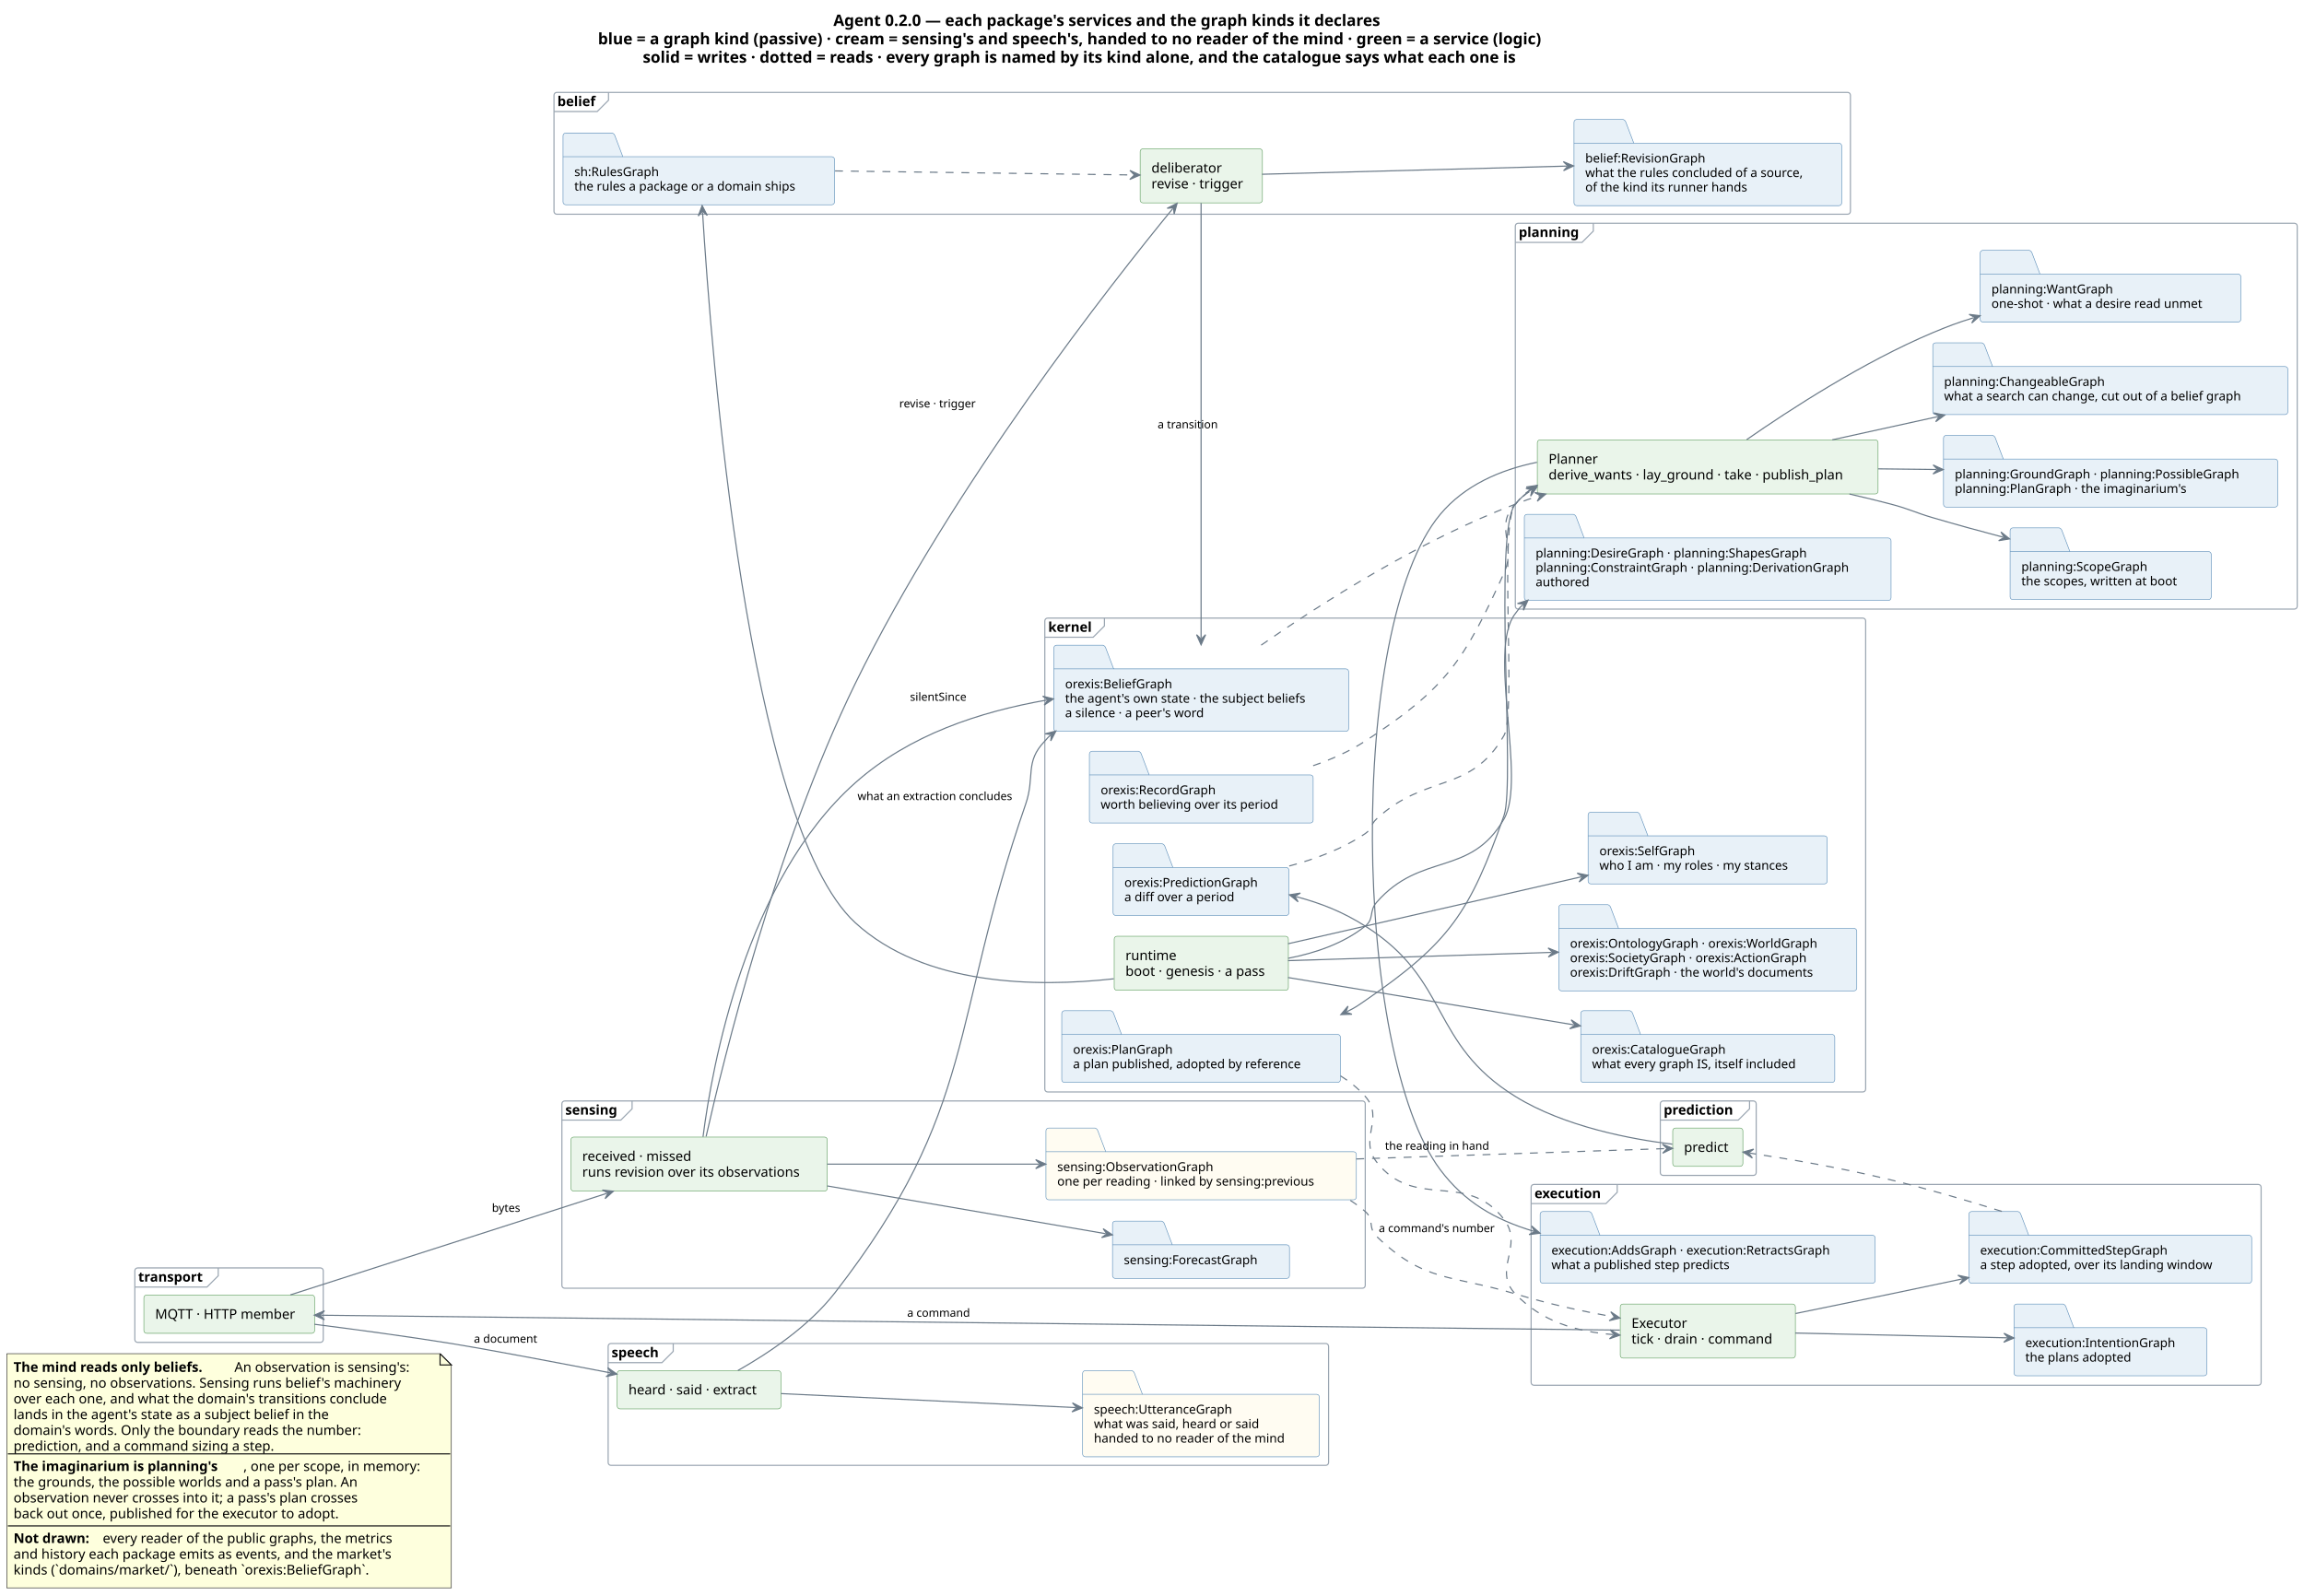
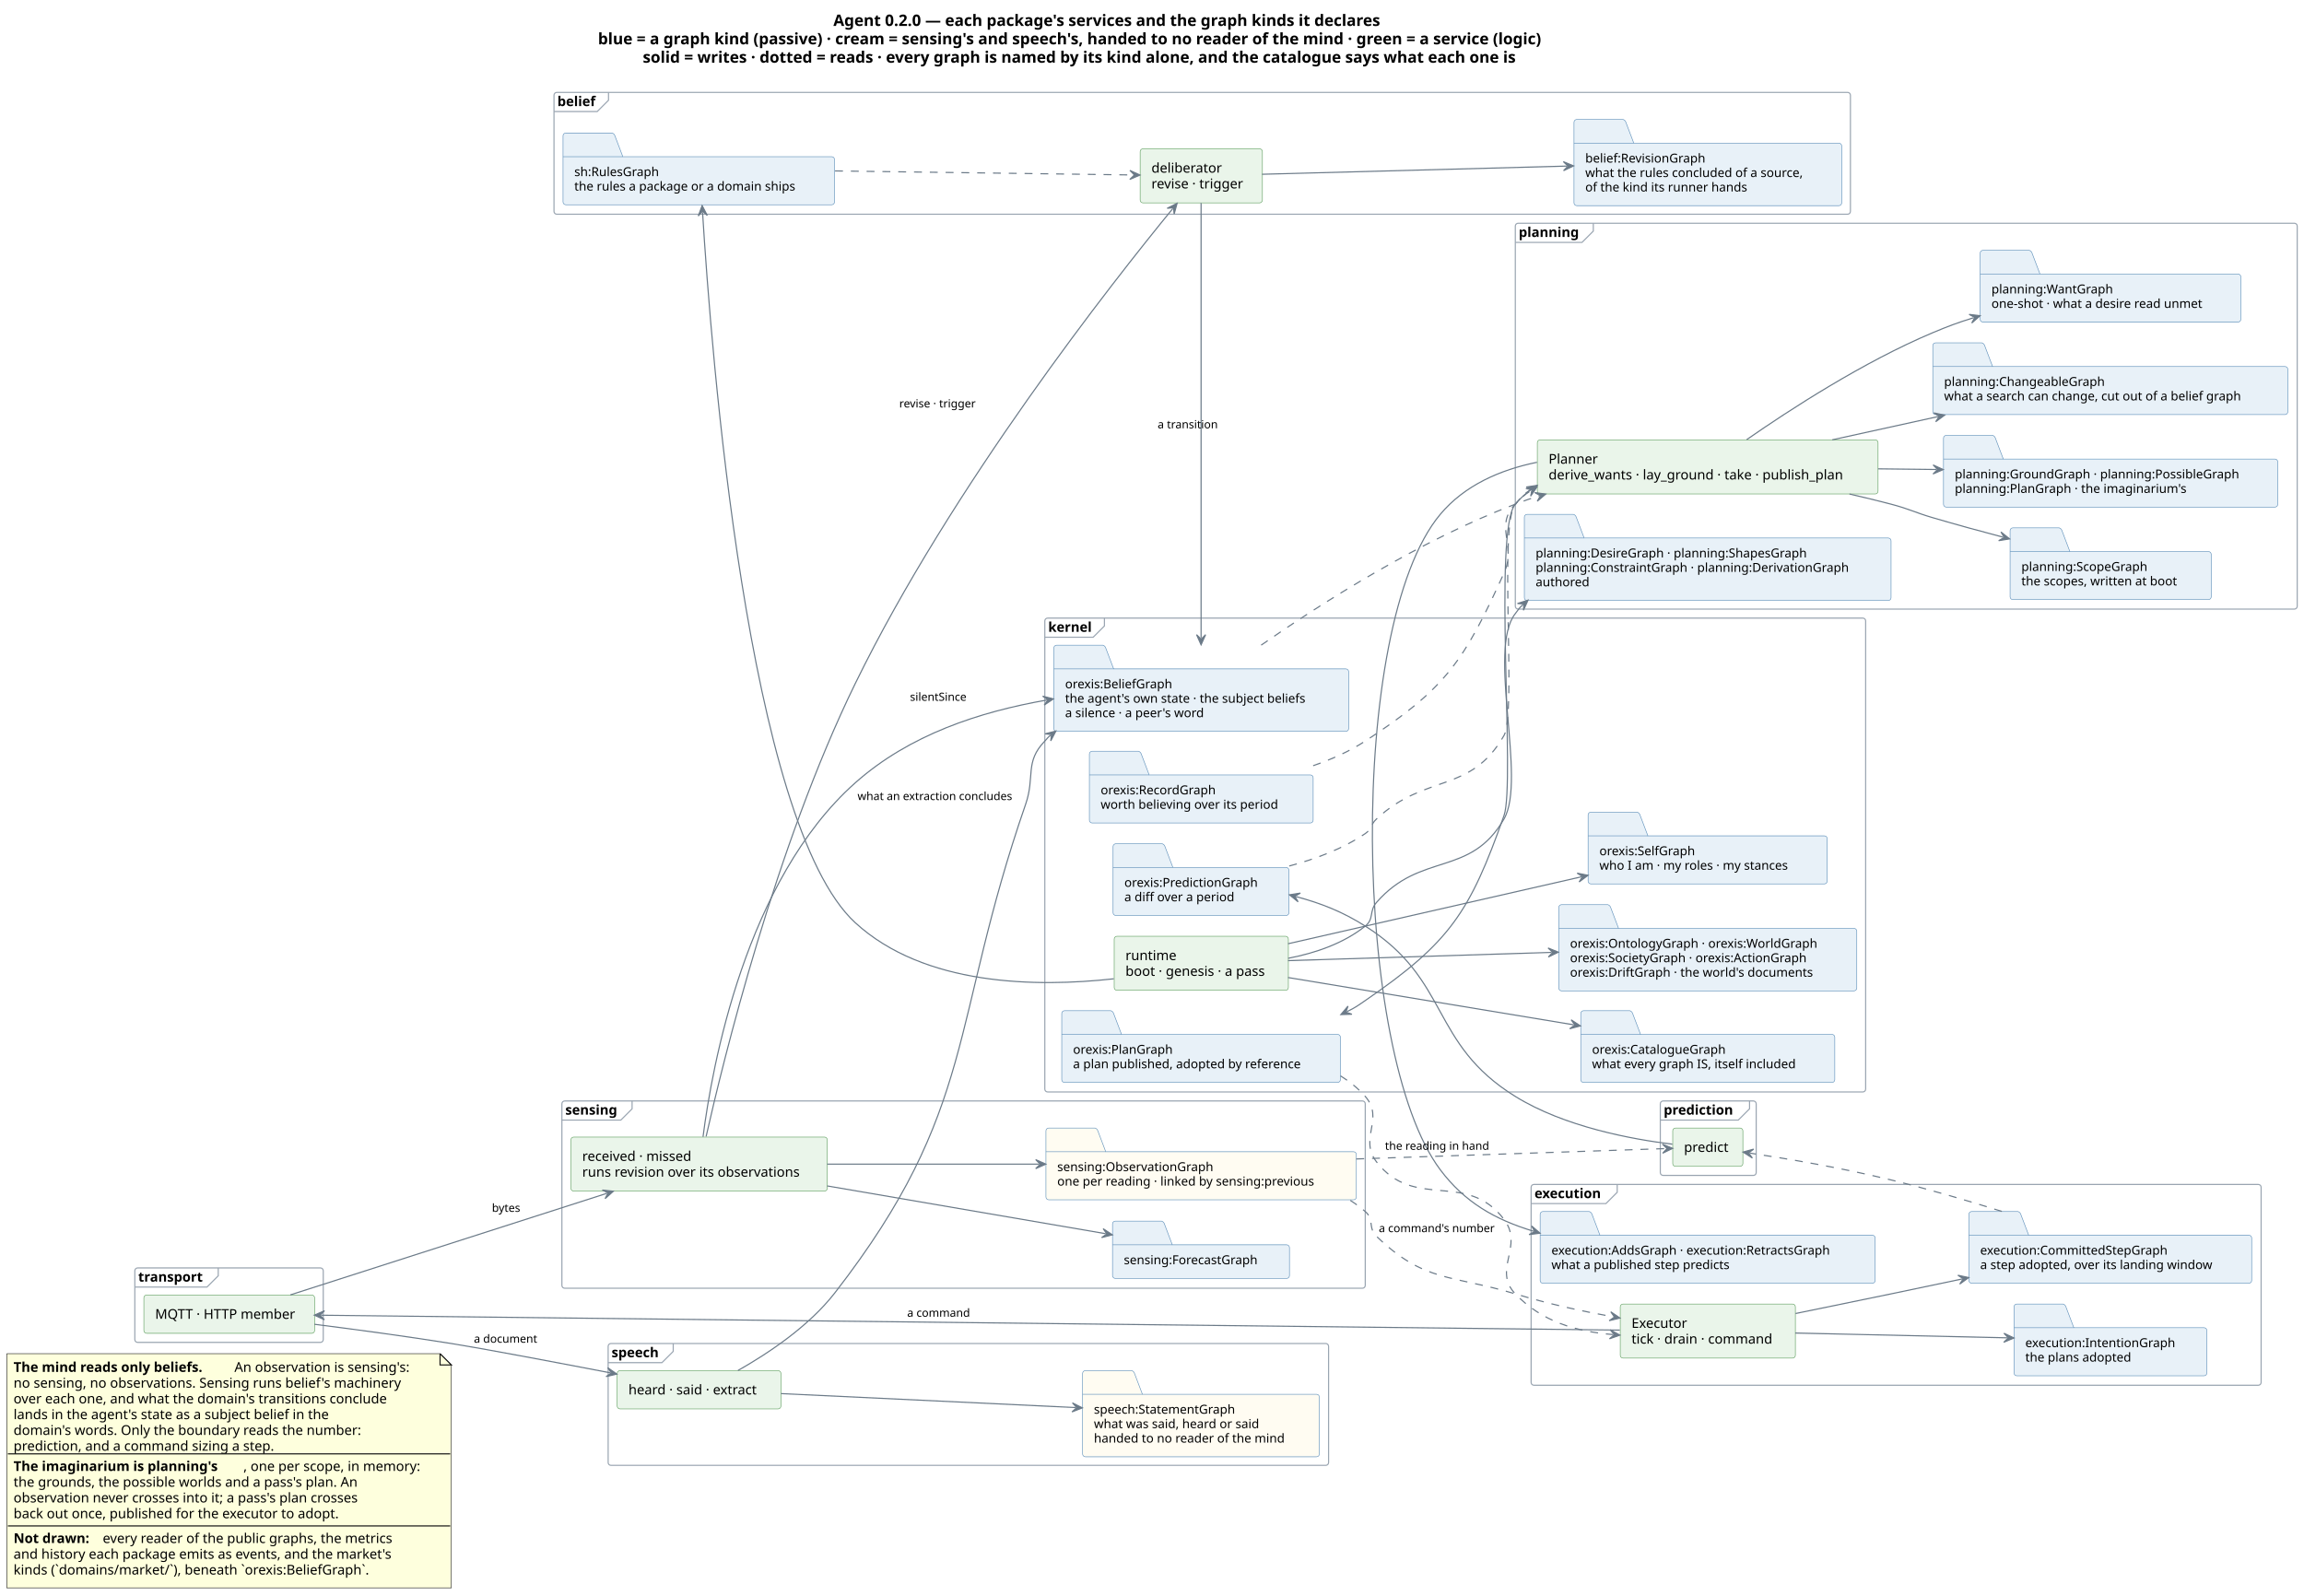
<svg xmlns="http://www.w3.org/2000/svg" contentStyleType="text/css" height="1414px" preserveAspectRatio="none" style="width:2042px;height:1414px;background:#FFFFFF;" version="1.1" viewBox="0 0 2042 1414" width="2042px" zoomAndPan="magnify">
  <defs />
  <g>
    <text fill="#000000" font-family="sans-serif" font-size="14" font-weight="bold" lengthAdjust="spacing" textLength="557.806" x="738.597" y="22.995">Agent 0.2.0 — each package's services and the graph kinds it declares</text>
    <text fill="#000000" font-family="sans-serif" font-size="14" font-weight="bold" lengthAdjust="spacing" textLength="975.03" x="529.985" y="39.292">blue = a graph kind (passive) · cream = sensing's and speech's, handed to no reader of the mind · green = a service (logic)</text>
    <text fill="#000000" font-family="sans-serif" font-size="14" font-weight="bold" lengthAdjust="spacing" textLength="895.617" x="569.691" y="55.589">solid = writes · dotted = reads · every graph is named by its kind alone, and the catalogue says what each one is</text>
    <g id="cluster_transport">
      <rect fill="none" height="66" rx="2.5" ry="2.5" style="stroke:#9AA5B1;stroke-width:1.0;" width="167" x="119.5" y="1123.891" />
      <path d="M193.426,1123.891 L193.426,1130.859 L183.426,1140.859 L119.5,1140.859 " fill="none" style="stroke:#9AA5B1;stroke-width:1.0;" />
      <text fill="#000000" font-family="sans-serif" font-size="12" font-weight="bold" lengthAdjust="spacing" textLength="63.926" x="122.5" y="1136.029">transport</text>
    </g>
    <g id="cluster_sensing">
      <rect fill="none" height="166" rx="2.5" ry="2.5" style="stroke:#9AA5B1;stroke-width:1.0;" width="712" x="498" y="975.891" />
      <path d="M560.213,975.891 L560.213,982.859 L550.213,992.859 L498,992.859 " fill="none" style="stroke:#9AA5B1;stroke-width:1.0;" />
      <text fill="#000000" font-family="sans-serif" font-size="12" font-weight="bold" lengthAdjust="spacing" textLength="52.213" x="501" y="988.029">sensing</text>
    </g>
    <g id="cluster_speech">
      <rect fill="none" height="108" rx="2.5" ry="2.5" style="stroke:#9AA5B1;stroke-width:1.0;" width="638.5" x="539" y="1190.891" />
      <path d="M596.666,1190.891 L596.666,1197.859 L586.666,1207.859 L539,1207.859 " fill="none" style="stroke:#9AA5B1;stroke-width:1.0;" />
      <text fill="#000000" font-family="sans-serif" font-size="12" font-weight="bold" lengthAdjust="spacing" textLength="47.666" x="542" y="1203.029">speech</text>
    </g>
    <g id="cluster_belief">
      <rect fill="none" height="108" rx="2.5" ry="2.5" style="stroke:#9AA5B1;stroke-width:1.0;" width="1149" x="491" y="81.891" />
      <path d="M539.314,81.891 L539.314,88.859 L529.314,98.859 L491,98.859 " fill="none" style="stroke:#9AA5B1;stroke-width:1.0;" />
      <text fill="#000000" font-family="sans-serif" font-size="12" font-weight="bold" lengthAdjust="spacing" textLength="38.315" x="494" y="94.029">belief</text>
    </g>
    <g id="cluster_kernel">
      <rect fill="none" height="420" rx="2.5" ry="2.5" style="stroke:#9AA5B1;stroke-width:1.0;" width="727.5" x="926" y="547.891" />
      <path d="M978.832,547.891 L978.832,554.859 L968.832,564.859 L926,564.859 " fill="none" style="stroke:#9AA5B1;stroke-width:1.0;" />
      <text fill="#000000" font-family="sans-serif" font-size="12" font-weight="bold" lengthAdjust="spacing" textLength="42.832" x="929" y="560.029">kernel</text>
    </g>
    <g id="cluster_prediction">
      <rect fill="none" height="66" rx="2.5" ry="2.5" style="stroke:#9AA5B1;stroke-width:1.0;" width="85" x="1471.5" y="975.891" />
      <path d="M1550.6,975.891 L1550.6,982.859 L1540.6,992.859 L1471.5,992.859 " fill="none" style="stroke:#9AA5B1;stroke-width:1.0;" />
      <text fill="#000000" font-family="sans-serif" font-size="12" font-weight="bold" lengthAdjust="spacing" textLength="69.1" x="1474.5" y="988.029">prediction</text>
    </g>
    <g id="cluster_planning">
      <rect fill="none" height="342" rx="2.5" ry="2.5" style="stroke:#9AA5B1;stroke-width:1.0;" width="693" x="1343" y="197.891" />
      <path d="M1412.133,197.891 L1412.133,204.859 L1402.133,214.859 L1343,214.859 " fill="none" style="stroke:#9AA5B1;stroke-width:1.0;" />
      <text fill="#000000" font-family="sans-serif" font-size="12" font-weight="bold" lengthAdjust="spacing" textLength="59.133" x="1346" y="210.029">planning</text>
    </g>
    <g id="cluster_execution">
      <rect fill="none" height="178" rx="2.5" ry="2.5" style="stroke:#9AA5B1;stroke-width:1.0;" width="647" x="1357" y="1049.891" />
      <path d="M1433.311,1049.891 L1433.311,1056.859 L1423.311,1066.859 L1357,1066.859 " fill="none" style="stroke:#9AA5B1;stroke-width:1.0;" />
      <text fill="#000000" font-family="sans-serif" font-size="12" font-weight="bold" lengthAdjust="spacing" textLength="66.311" x="1360" y="1062.029">execution</text>
    </g>
    <g id="elem_N1">
      <path d="M6,1199.891 L6,1407.484 L400.019,1407.484 L400.019,1209.891 L390.019,1199.891 L6,1199.891 " fill="#FEFFDD" style="stroke:#181818;stroke-width:0.5;" />
      <path d="M390.019,1199.891 L390.019,1209.891 L400.019,1209.891 L390.019,1199.891 " fill="#FEFFDD" style="stroke:#181818;stroke-width:1.0;" />
      <text fill="#000000" font-family="sans-serif" font-size="12" font-weight="bold" lengthAdjust="spacing" textLength="191.953" x="12" y="1216.029">The mind reads only beliefs.</text>
      <text fill="#000000" font-family="sans-serif" font-size="12" lengthAdjust="spacing" textLength="167.455" x="207.768" y="1216.029">An observation is sensing's:</text>
      <text fill="#000000" font-family="sans-serif" font-size="12" lengthAdjust="spacing" textLength="367.734" x="12" y="1229.998">no sensing, no observations. Sensing runs belief's machinery</text>
      <text fill="#000000" font-family="sans-serif" font-size="12" lengthAdjust="spacing" textLength="356.103" x="12" y="1243.967">over each one, and what the domain's transitions conclude</text>
      <text fill="#000000" font-family="sans-serif" font-size="12" lengthAdjust="spacing" textLength="303.914" x="12" y="1257.936">lands in the agent's state as a subject belief in the</text>
      <text fill="#000000" font-family="sans-serif" font-size="12" lengthAdjust="spacing" textLength="329.432" x="12" y="1271.904">domain's words. Only the boundary reads the number:</text>
      <text fill="#000000" font-family="sans-serif" font-size="12" lengthAdjust="spacing" textLength="248.56" x="12" y="1285.873">prediction, and a command sizing a step.</text>
      <line style="stroke:#181818;stroke-width:1.0;" x1="7" x2="399.019" y1="1288.703" y2="1288.703" />
      <text fill="#000000" font-family="sans-serif" font-size="12" font-weight="bold" lengthAdjust="spacing" textLength="203.742" x="12" y="1303.842">The imaginarium is planning's</text>
      <text fill="#000000" font-family="sans-serif" font-size="12" lengthAdjust="spacing" textLength="169.277" x="215.742" y="1303.842">, one per scope, in memory:</text>
      <text fill="#000000" font-family="sans-serif" font-size="12" lengthAdjust="spacing" textLength="327.422" x="12" y="1317.811">the grounds, the possible worlds and a pass's plan. An</text>
      <text fill="#000000" font-family="sans-serif" font-size="12" lengthAdjust="spacing" textLength="331.272" x="12" y="1331.779">observation never crosses into it; a pass's plan crosses</text>
      <text fill="#000000" font-family="sans-serif" font-size="12" lengthAdjust="spacing" textLength="309.533" x="12" y="1345.748">back out once, published for the executor to adopt.</text>
      <line style="stroke:#181818;stroke-width:1.0;" x1="7" x2="399.019" y1="1352.578" y2="1352.578" />
      <text fill="#000000" font-family="sans-serif" font-size="12" font-weight="bold" lengthAdjust="spacing" textLength="75.234" x="12" y="1367.717">Not drawn:</text>
      <text fill="#000000" font-family="sans-serif" font-size="12" lengthAdjust="spacing" textLength="277.353" x="91.049" y="1367.717">every reader of the public graphs, the metrics</text>
      <text fill="#000000" font-family="sans-serif" font-size="12" lengthAdjust="spacing" textLength="364.037" x="12" y="1381.686">and history each package emits as events, and the market's</text>
      <text fill="#000000" font-family="sans-serif" font-size="12" lengthAdjust="spacing" textLength="347.227" x="12" y="1395.654">kinds (`domains/market/`), beneath `orexis:BeliefGraph`.</text>
    </g>
    <g id="elem_TR">
      <rect fill="#EAF5EA" height="33.969" rx="2.5" ry="2.5" style="stroke:#5E9E5E;stroke-width:0.5;" width="151.332" x="127.5" y="1147.891" />
      <text fill="#000000" font-family="sans-serif" font-size="12" lengthAdjust="spacing" textLength="131.332" x="137.5" y="1169.029">MQTT · HTTP member</text>
    </g>
    <g id="elem_SEN">
      <rect fill="#EAF5EA" height="47.938" rx="2.5" ry="2.5" style="stroke:#5E9E5E;stroke-width:0.5;" width="227.211" x="506" y="1007.891" />
      <text fill="#000000" font-family="sans-serif" font-size="12" lengthAdjust="spacing" textLength="105.703" x="516" y="1029.029">received · missed</text>
      <text fill="#000000" font-family="sans-serif" font-size="12" lengthAdjust="spacing" textLength="207.211" x="516" y="1042.998">runs revision over its observations</text>
    </g>
    <g id="elem_obs">
      <path d="M929.5,999.891 L970.5,999.891 A3.75,3.75 0 0 1 973,1002.391 L980,1020.891 L1199.626,1020.891 A2.5,2.5 0 0 1 1202.126,1023.391 L1202.126,1061 A2.5,2.5 0 0 1 1199.626,1063.5 L929.5,1063.5 A2.5,2.5 0 0 1 927,1061 L927,1002.391 A2.5,2.5 0 0 1 929.5,999.891 " fill="#FFFCF2" style="stroke:#5B8DB8;stroke-width:0.5;" />
      <line style="stroke:#5B8DB8;stroke-width:0.5;" x1="927" x2="980" y1="1020.891" y2="1020.891" />
      <text fill="#000000" font-family="sans-serif" font-size="11" lengthAdjust="spacing" textLength="146.642" x="937" y="1038.101">sensing:ObservationGraph</text>
      <text fill="#000000" font-family="sans-serif" font-size="11" lengthAdjust="spacing" textLength="245.126" x="937" y="1050.906">one per reading · linked by sensing:previous</text>
    </g>
    <g id="elem_fc">
      <path d="M988.5,1082.391 L1029.5,1082.391 A3.75,3.75 0 0 1 1032,1084.891 L1039,1103.391 L1140.338,1103.391 A2.5,2.5 0 0 1 1142.838,1105.891 L1142.838,1130.695 A2.5,2.5 0 0 1 1140.338,1133.195 L988.5,1133.195 A2.5,2.5 0 0 1 986,1130.695 L986,1084.891 A2.5,2.5 0 0 1 988.5,1082.391 " fill="#E8F1F8" style="stroke:#5B8DB8;stroke-width:0.5;" />
      <line style="stroke:#5B8DB8;stroke-width:0.5;" x1="986" x2="1039" y1="1103.391" y2="1103.391" />
      <text fill="#000000" font-family="sans-serif" font-size="11" lengthAdjust="spacing" textLength="126.838" x="996" y="1120.601">sensing:ForecastGraph</text>
    </g>
    <g id="elem_SP">
      <rect fill="#EAF5EA" height="33.969" rx="2.5" ry="2.5" style="stroke:#5E9E5E;stroke-width:0.5;" width="145.115" x="547" y="1214.891" />
      <text fill="#000000" font-family="sans-serif" font-size="12" lengthAdjust="spacing" textLength="125.115" x="557" y="1236.029">heard · said · extract</text>
    </g>
    <g id="elem_utt">
      <path d="M962,1214.891 L1003,1214.891 A3.75,3.75 0 0 1 1005.5,1217.391 L1012.5,1235.891 L1166.824,1235.891 A2.5,2.5 0 0 1 1169.324,1238.391 L1169.324,1288.805 A2.5,2.5 0 0 1 1166.824,1291.305 L962,1291.305 A2.5,2.5 0 0 1 959.5,1288.805 L959.5,1217.391 A2.5,2.5 0 0 1 962,1214.891 " fill="#FFFCF2" style="stroke:#5B8DB8;stroke-width:0.5;" />
      <line style="stroke:#5B8DB8;stroke-width:0.5;" x1="959.5" x2="1012.5" y1="1235.891" y2="1235.891" />
-       <text fill="#000000" font-family="sans-serif" font-size="11" lengthAdjust="spacing" textLength="131.21" x="969.5" y="1253.101">speech:UtteranceGraph</text>
+       <text fill="#000000" font-family="sans-serif" font-size="11" lengthAdjust="spacing" textLength="134.6" x="969.5" y="1253.101">speech:StatementGraph</text>
      <text fill="#000000" font-family="sans-serif" font-size="11" lengthAdjust="spacing" textLength="157.727" x="969.5" y="1265.906">what was said, heard or said</text>
      <text fill="#000000" font-family="sans-serif" font-size="11" lengthAdjust="spacing" textLength="179.824" x="969.5" y="1278.71">handed to no reader of the mind</text>
    </g>
    <g id="elem_DEL">
      <rect fill="#EAF5EA" height="47.938" rx="2.5" ry="2.5" style="stroke:#5E9E5E;stroke-width:0.5;" width="108.353" x="1010.5" y="131.891" />
      <text fill="#000000" font-family="sans-serif" font-size="12" lengthAdjust="spacing" textLength="65.936" x="1020.5" y="153.029">deliberator</text>
      <text fill="#000000" font-family="sans-serif" font-size="12" lengthAdjust="spacing" textLength="88.353" x="1020.5" y="166.998">revise · trigger</text>
    </g>
    <g id="elem_rev">
      <path d="M1397.5,105.891 L1438.5,105.891 A3.75,3.75 0 0 1 1441,108.391 L1448,126.891 L1629.771,126.891 A2.5,2.5 0 0 1 1632.271,129.391 L1632.271,179.805 A2.5,2.5 0 0 1 1629.771,182.305 L1397.5,182.305 A2.5,2.5 0 0 1 1395,179.805 L1395,108.391 A2.5,2.5 0 0 1 1397.5,105.891 " fill="#E8F1F8" style="stroke:#5B8DB8;stroke-width:0.5;" />
      <line style="stroke:#5B8DB8;stroke-width:0.5;" x1="1395" x2="1448" y1="126.891" y2="126.891" />
      <text fill="#000000" font-family="sans-serif" font-size="11" lengthAdjust="spacing" textLength="114.415" x="1405" y="144.101">belief:RevisionGraph</text>
      <text fill="#000000" font-family="sans-serif" font-size="11" lengthAdjust="spacing" textLength="207.27" x="1405" y="156.906">what the rules concluded of a source,</text>
      <text fill="#000000" font-family="sans-serif" font-size="11" lengthAdjust="spacing" textLength="152.743" x="1405" y="169.71">of the kind its runner hands</text>
    </g>
    <g id="elem_rules">
      <path d="M501.5,117.891 L542.5,117.891 A3.75,3.75 0 0 1 545,120.391 L552,138.891 L737.111,138.891 A2.5,2.5 0 0 1 739.611,141.391 L739.611,179 A2.5,2.5 0 0 1 737.111,181.5 L501.5,181.5 A2.5,2.5 0 0 1 499,179 L499,120.391 A2.5,2.5 0 0 1 501.5,117.891 " fill="#E8F1F8" style="stroke:#5B8DB8;stroke-width:0.5;" />
      <line style="stroke:#5B8DB8;stroke-width:0.5;" x1="499" x2="552" y1="138.891" y2="138.891" />
      <text fill="#000000" font-family="sans-serif" font-size="11" lengthAdjust="spacing" textLength="80.319" x="509" y="156.101">sh:RulesGraph</text>
      <text fill="#000000" font-family="sans-serif" font-size="11" lengthAdjust="spacing" textLength="210.611" x="509" y="168.906">the rules a package or a domain ships</text>
    </g>
    <g id="elem_RT">
      <rect fill="#EAF5EA" height="47.938" rx="2.5" ry="2.5" style="stroke:#5E9E5E;stroke-width:0.5;" width="154.361" x="987.5" y="829.891" />
      <text fill="#000000" font-family="sans-serif" font-size="12" lengthAdjust="spacing" textLength="47.256" x="997.5" y="851.029">runtime</text>
      <text fill="#000000" font-family="sans-serif" font-size="12" lengthAdjust="spacing" textLength="134.361" x="997.5" y="864.998">boot · genesis · a pass</text>
    </g>
    <g id="elem_cat">
      <path d="M1403.5,895.891 L1444.5,895.891 A3.75,3.75 0 0 1 1447,898.391 L1454,916.891 L1623.637,916.891 A2.5,2.5 0 0 1 1626.137,919.391 L1626.137,957 A2.5,2.5 0 0 1 1623.637,959.5 L1403.5,959.5 A2.5,2.5 0 0 1 1401,957 L1401,898.391 A2.5,2.5 0 0 1 1403.5,895.891 " fill="#E8F1F8" style="stroke:#5B8DB8;stroke-width:0.5;" />
      <line style="stroke:#5B8DB8;stroke-width:0.5;" x1="1401" x2="1454" y1="916.891" y2="916.891" />
      <text fill="#000000" font-family="sans-serif" font-size="11" lengthAdjust="spacing" textLength="126.747" x="1411" y="934.101">orexis:CatalogueGraph</text>
      <text fill="#000000" font-family="sans-serif" font-size="11" lengthAdjust="spacing" textLength="195.137" x="1411" y="946.906">what every graph IS, itself included</text>
    </g>
    <g id="elem_pub">
      <path d="M1384,801.891 L1425,801.891 A3.75,3.75 0 0 1 1427.5,804.391 L1434.5,822.891 L1643.137,822.891 A2.5,2.5 0 0 1 1645.637,825.391 L1645.637,875.805 A2.5,2.5 0 0 1 1643.137,878.305 L1384,878.305 A2.5,2.5 0 0 1 1381.5,875.805 L1381.5,804.391 A2.5,2.5 0 0 1 1384,801.891 " fill="#E8F1F8" style="stroke:#5B8DB8;stroke-width:0.5;" />
      <line style="stroke:#5B8DB8;stroke-width:0.5;" x1="1381.5" x2="1434.5" y1="822.891" y2="822.891" />
      <text fill="#000000" font-family="sans-serif" font-size="11" lengthAdjust="spacing" textLength="234.137" x="1391.5" y="840.101">orexis:OntologyGraph · orexis:WorldGraph</text>
      <text fill="#000000" font-family="sans-serif" font-size="11" lengthAdjust="spacing" textLength="227.068" x="1391.5" y="852.906">orexis:SocietyGraph · orexis:ActionGraph</text>
      <text fill="#000000" font-family="sans-serif" font-size="11" lengthAdjust="spacing" textLength="230.807" x="1391.5" y="865.71">orexis:DriftGraph · the world's documents</text>
    </g>
    <g id="elem_self">
      <path d="M1410,719.891 L1451,719.891 A3.75,3.75 0 0 1 1453.5,722.391 L1460.5,740.891 L1616.924,740.891 A2.5,2.5 0 0 1 1619.424,743.391 L1619.424,781 A2.5,2.5 0 0 1 1616.924,783.5 L1410,783.5 A2.5,2.5 0 0 1 1407.5,781 L1407.5,722.391 A2.5,2.5 0 0 1 1410,719.891 " fill="#E8F1F8" style="stroke:#5B8DB8;stroke-width:0.5;" />
      <line style="stroke:#5B8DB8;stroke-width:0.5;" x1="1407.5" x2="1460.5" y1="740.891" y2="740.891" />
      <text fill="#000000" font-family="sans-serif" font-size="11" lengthAdjust="spacing" textLength="91.443" x="1417.5" y="758.101">orexis:SelfGraph</text>
      <text fill="#000000" font-family="sans-serif" font-size="11" lengthAdjust="spacing" textLength="181.924" x="1417.5" y="770.906">who I am · my roles · my stances</text>
    </g>
    <g id="elem_st">
      <path d="M936.5,571.891 L977.5,571.891 A3.75,3.75 0 0 1 980,574.391 L987,592.891 L1192.774,592.891 A2.5,2.5 0 0 1 1195.274,595.391 L1195.274,645.805 A2.5,2.5 0 0 1 1192.774,648.305 L936.5,648.305 A2.5,2.5 0 0 1 934,645.805 L934,574.391 A2.5,2.5 0 0 1 936.5,571.891 " fill="#E8F1F8" style="stroke:#5B8DB8;stroke-width:0.5;" />
      <line style="stroke:#5B8DB8;stroke-width:0.5;" x1="934" x2="987" y1="592.891" y2="592.891" />
      <text fill="#000000" font-family="sans-serif" font-size="11" lengthAdjust="spacing" textLength="101.831" x="944" y="610.101">orexis:BeliefGraph</text>
      <text fill="#000000" font-family="sans-serif" font-size="11" lengthAdjust="spacing" textLength="231.274" x="944" y="622.906">the agent's own state · the subject beliefs</text>
      <text fill="#000000" font-family="sans-serif" font-size="11" lengthAdjust="spacing" textLength="133.885" x="944" y="635.71">a silence · a peer's word</text>
    </g>
    <g id="elem_pr">
      <path d="M989,747.891 L1030,747.891 A3.75,3.75 0 0 1 1032.5,750.391 L1039.5,768.891 L1139.845,768.891 A2.5,2.5 0 0 1 1142.345,771.391 L1142.345,809 A2.5,2.5 0 0 1 1139.845,811.5 L989,811.5 A2.5,2.5 0 0 1 986.5,809 L986.5,750.391 A2.5,2.5 0 0 1 989,747.891 " fill="#E8F1F8" style="stroke:#5B8DB8;stroke-width:0.5;" />
      <line style="stroke:#5B8DB8;stroke-width:0.5;" x1="986.5" x2="1039.5" y1="768.891" y2="768.891" />
      <text fill="#000000" font-family="sans-serif" font-size="11" lengthAdjust="spacing" textLength="125.845" x="996.5" y="786.101">orexis:PredictionGraph</text>
      <text fill="#000000" font-family="sans-serif" font-size="11" lengthAdjust="spacing" textLength="104.822" x="996.5" y="798.906">a diff over a period</text>
    </g>
    <g id="elem_plan">
      <path d="M943.5,895.891 L984.5,895.891 A3.75,3.75 0 0 1 987,898.391 L994,916.891 L1185.471,916.891 A2.5,2.5 0 0 1 1187.971,919.391 L1187.971,957 A2.5,2.5 0 0 1 1185.471,959.5 L943.5,959.5 A2.5,2.5 0 0 1 941,957 L941,898.391 A2.5,2.5 0 0 1 943.5,895.891 " fill="#E8F1F8" style="stroke:#5B8DB8;stroke-width:0.5;" />
      <line style="stroke:#5B8DB8;stroke-width:0.5;" x1="941" x2="994" y1="916.891" y2="916.891" />
      <text fill="#000000" font-family="sans-serif" font-size="11" lengthAdjust="spacing" textLength="94.166" x="951" y="934.101">orexis:PlanGraph</text>
      <text fill="#000000" font-family="sans-serif" font-size="11" lengthAdjust="spacing" textLength="216.971" x="951" y="946.906">a plan published, adopted by reference</text>
    </g>
    <g id="elem_rec">
      <path d="M968,665.891 L1009,665.891 A3.75,3.75 0 0 1 1011.5,668.391 L1018.5,686.891 L1161.341,686.891 A2.5,2.5 0 0 1 1163.841,689.391 L1163.841,727 A2.5,2.5 0 0 1 1161.341,729.5 L968,729.5 A2.5,2.5 0 0 1 965.5,727 L965.5,668.391 A2.5,2.5 0 0 1 968,665.891 " fill="#E8F1F8" style="stroke:#5B8DB8;stroke-width:0.5;" />
      <line style="stroke:#5B8DB8;stroke-width:0.5;" x1="965.5" x2="1018.5" y1="686.891" y2="686.891" />
      <text fill="#000000" font-family="sans-serif" font-size="11" lengthAdjust="spacing" textLength="109.457" x="975.5" y="704.101">orexis:RecordGraph</text>
      <text fill="#000000" font-family="sans-serif" font-size="11" lengthAdjust="spacing" textLength="168.341" x="975.5" y="716.906">worth believing over its period</text>
    </g>
    <g id="elem_PRE">
      <rect fill="#EAF5EA" height="33.969" rx="2.5" ry="2.5" style="stroke:#5E9E5E;stroke-width:0.5;" width="62.188" x="1482.5" y="999.891" />
      <text fill="#000000" font-family="sans-serif" font-size="12" lengthAdjust="spacing" textLength="42.188" x="1492.5" y="1021.029">predict</text>
    </g>
    <g id="elem_PL">
      <rect fill="#EAF5EA" height="47.938" rx="2.5" ry="2.5" style="stroke:#5E9E5E;stroke-width:0.5;" width="301.988" x="1362.5" y="389.891" />
      <text fill="#000000" font-family="sans-serif" font-size="12" lengthAdjust="spacing" textLength="45.451" x="1372.5" y="411.029">Planner</text>
      <text fill="#000000" font-family="sans-serif" font-size="12" lengthAdjust="spacing" textLength="281.988" x="1372.5" y="424.998">derive_wants · lay_ground · take · publish_plan</text>
    </g>
    <g id="elem_des">
      <path d="M1353.5,455.891 L1394.5,455.891 A3.75,3.75 0 0 1 1397,458.391 L1404,476.891 L1673.518,476.891 A2.5,2.5 0 0 1 1676.018,479.391 L1676.018,529.805 A2.5,2.5 0 0 1 1673.518,532.305 L1353.5,532.305 A2.5,2.5 0 0 1 1351,529.805 L1351,458.391 A2.5,2.5 0 0 1 1353.5,455.891 " fill="#E8F1F8" style="stroke:#5B8DB8;stroke-width:0.5;" />
      <line style="stroke:#5B8DB8;stroke-width:0.5;" x1="1351" x2="1404" y1="476.891" y2="476.891" />
      <text fill="#000000" font-family="sans-serif" font-size="11" lengthAdjust="spacing" textLength="256.341" x="1361" y="494.101">planning:DesireGraph · planning:ShapesGraph</text>
      <text fill="#000000" font-family="sans-serif" font-size="11" lengthAdjust="spacing" textLength="295.018" x="1361" y="506.906">planning:ConstraintGraph · planning:DerivationGraph</text>
      <text fill="#000000" font-family="sans-serif" font-size="11" lengthAdjust="spacing" textLength="49.999" x="1361" y="519.71">authored</text>
    </g>
    <g id="elem_want">
      <path d="M1757.5,221.891 L1798.5,221.891 A3.75,3.75 0 0 1 1801,224.391 L1808,242.891 L1983.502,242.891 A2.5,2.5 0 0 1 1986.002,245.391 L1986.002,283 A2.5,2.5 0 0 1 1983.502,285.5 L1757.5,285.5 A2.5,2.5 0 0 1 1755,283 L1755,224.391 A2.5,2.5 0 0 1 1757.5,221.891 " fill="#E8F1F8" style="stroke:#5B8DB8;stroke-width:0.5;" />
      <line style="stroke:#5B8DB8;stroke-width:0.5;" x1="1755" x2="1808" y1="242.891" y2="242.891" />
      <text fill="#000000" font-family="sans-serif" font-size="11" lengthAdjust="spacing" textLength="114.082" x="1765" y="260.101">planning:WantGraph</text>
      <text fill="#000000" font-family="sans-serif" font-size="11" lengthAdjust="spacing" textLength="201.002" x="1765" y="272.906">one-shot · what a desire read unmet</text>
    </g>
    <g id="elem_scope">
      <path d="M1784,467.891 L1825,467.891 A3.75,3.75 0 0 1 1827.5,470.391 L1834.5,488.891 L1957.274,488.891 A2.5,2.5 0 0 1 1959.774,491.391 L1959.774,529 A2.5,2.5 0 0 1 1957.274,531.5 L1784,531.5 A2.5,2.5 0 0 1 1781.5,529 L1781.5,470.391 A2.5,2.5 0 0 1 1784,467.891 " fill="#E8F1F8" style="stroke:#5B8DB8;stroke-width:0.5;" />
      <line style="stroke:#5B8DB8;stroke-width:0.5;" x1="1781.5" x2="1834.5" y1="488.891" y2="488.891" />
      <text fill="#000000" font-family="sans-serif" font-size="11" lengthAdjust="spacing" textLength="118.69" x="1791.5" y="506.101">planning:ScopeGraph</text>
      <text fill="#000000" font-family="sans-serif" font-size="11" lengthAdjust="spacing" textLength="148.274" x="1791.5" y="518.906">the scopes, written at boot</text>
    </g>
    <g id="elem_img">
      <path d="M1725,385.891 L1766,385.891 A3.75,3.75 0 0 1 1768.5,388.391 L1775.5,406.891 L2016.24,406.891 A2.5,2.5 0 0 1 2018.74,409.391 L2018.74,447 A2.5,2.5 0 0 1 2016.24,449.5 L1725,449.5 A2.5,2.5 0 0 1 1722.5,447 L1722.5,388.391 A2.5,2.5 0 0 1 1725,385.891 " fill="#E8F1F8" style="stroke:#5B8DB8;stroke-width:0.5;" />
      <line style="stroke:#5B8DB8;stroke-width:0.5;" x1="1722.5" x2="1775.5" y1="406.891" y2="406.891" />
      <text fill="#000000" font-family="sans-serif" font-size="11" lengthAdjust="spacing" textLength="266.24" x="1732.5" y="424.101">planning:GroundGraph · planning:PossibleGraph</text>
      <text fill="#000000" font-family="sans-serif" font-size="11" lengthAdjust="spacing" textLength="218.904" x="1732.5" y="436.906">planning:PlanGraph · the imaginarium's</text>
    </g>
    <g id="elem_cut">
      <path d="M1715.5,303.891 L1756.5,303.891 A3.75,3.75 0 0 1 1759,306.391 L1766,324.891 L2025.141,324.891 A2.5,2.5 0 0 1 2027.641,327.391 L2027.641,365 A2.5,2.5 0 0 1 2025.141,367.5 L1715.5,367.5 A2.5,2.5 0 0 1 1713,365 L1713,306.391 A2.5,2.5 0 0 1 1715.5,303.891 " fill="#E8F1F8" style="stroke:#5B8DB8;stroke-width:0.5;" />
      <line style="stroke:#5B8DB8;stroke-width:0.5;" x1="1713" x2="1766" y1="324.891" y2="324.891" />
      <text fill="#000000" font-family="sans-serif" font-size="11" lengthAdjust="spacing" textLength="150.842" x="1723" y="342.101">planning:ChangeableGraph</text>
      <text fill="#000000" font-family="sans-serif" font-size="11" lengthAdjust="spacing" textLength="284.641" x="1723" y="354.906">what a search can change, cut out of a belief graph</text>
    </g>
    <g id="elem_EX">
      <rect fill="#EAF5EA" height="47.938" rx="2.5" ry="2.5" style="stroke:#5E9E5E;stroke-width:0.5;" width="155.211" x="1436" y="1155.891" />
      <text fill="#000000" font-family="sans-serif" font-size="12" lengthAdjust="spacing" textLength="53.25" x="1446" y="1177.029">Executor</text>
      <text fill="#000000" font-family="sans-serif" font-size="12" lengthAdjust="spacing" textLength="135.211" x="1446" y="1190.998">tick · drain · command</text>
    </g>
    <g id="elem_int">
      <path d="M1787.5,1155.891 L1828.5,1155.891 A3.75,3.75 0 0 1 1831,1158.391 L1838,1176.891 L1953.421,1176.891 A2.5,2.5 0 0 1 1955.921,1179.391 L1955.921,1217 A2.5,2.5 0 0 1 1953.421,1219.5 L1787.5,1219.5 A2.5,2.5 0 0 1 1785,1217 L1785,1158.391 A2.5,2.5 0 0 1 1787.5,1155.891 " fill="#E8F1F8" style="stroke:#5B8DB8;stroke-width:0.5;" />
      <line style="stroke:#5B8DB8;stroke-width:0.5;" x1="1785" x2="1838" y1="1176.891" y2="1176.891" />
      <text fill="#000000" font-family="sans-serif" font-size="11" lengthAdjust="spacing" textLength="140.921" x="1795" y="1194.101">execution:IntentionGraph</text>
      <text fill="#000000" font-family="sans-serif" font-size="11" lengthAdjust="spacing" textLength="100.026" x="1795" y="1206.906">the plans adopted</text>
    </g>
    <g id="elem_cs">
      <path d="M1747.5,1073.891 L1788.5,1073.891 A3.75,3.75 0 0 1 1791,1076.391 L1798,1094.891 L1993.134,1094.891 A2.5,2.5 0 0 1 1995.634,1097.391 L1995.634,1135 A2.5,2.5 0 0 1 1993.134,1137.5 L1747.5,1137.5 A2.5,2.5 0 0 1 1745,1135 L1745,1076.391 A2.5,2.5 0 0 1 1747.5,1073.891 " fill="#E8F1F8" style="stroke:#5B8DB8;stroke-width:0.5;" />
      <line style="stroke:#5B8DB8;stroke-width:0.5;" x1="1745" x2="1798" y1="1094.891" y2="1094.891" />
      <text fill="#000000" font-family="sans-serif" font-size="11" lengthAdjust="spacing" textLength="177.901" x="1755" y="1112.101">execution:CommittedStepGraph</text>
      <text fill="#000000" font-family="sans-serif" font-size="11" lengthAdjust="spacing" textLength="220.634" x="1755" y="1124.906">a step adopted, over its landing window</text>
    </g>
    <g id="elem_diff">
      <path d="M1367.5,1073.891 L1408.5,1073.891 A3.75,3.75 0 0 1 1411,1076.391 L1418,1094.891 L1659.454,1094.891 A2.5,2.5 0 0 1 1661.954,1097.391 L1661.954,1135 A2.5,2.5 0 0 1 1659.454,1137.5 L1367.5,1137.5 A2.5,2.5 0 0 1 1365,1135 L1365,1076.391 A2.5,2.5 0 0 1 1367.5,1073.891 " fill="#E8F1F8" style="stroke:#5B8DB8;stroke-width:0.5;" />
      <line style="stroke:#5B8DB8;stroke-width:0.5;" x1="1365" x2="1418" y1="1094.891" y2="1094.891" />
      <text fill="#000000" font-family="sans-serif" font-size="11" lengthAdjust="spacing" textLength="266.954" x="1375" y="1112.101">execution:AddsGraph · execution:RetractsGraph</text>
      <text fill="#000000" font-family="sans-serif" font-size="11" lengthAdjust="spacing" textLength="169.447" x="1375" y="1124.906">what a published step predicts</text>
    </g>
    <polygon fill="#6B7A88" points="1400.729,909.387,1392.503,903.971,1395.796,908.571,1391.197,911.864,1400.729,909.387" style="stroke:#6B7A88;stroke-width:1.0;" />
    <path d="M1141.581,866.486 C1212.733,878.265 1313.947,895.02 1394.81,908.407 " fill="none" style="stroke:#6B7A88;stroke-width:1.0;" />
    <polygon fill="#6B7A88" points="1381.152,844.004,1372.031,840.288,1376.154,844.161,1372.282,848.284,1381.152,844.004" style="stroke:#6B7A88;stroke-width:1.0;" />
    <path d="M1141.581,851.508 C1207.125,849.455 1297.206,846.634 1375.155,844.192 " fill="none" style="stroke:#6B7A88;stroke-width:1.0;" />
    <polygon fill="#6B7A88" points="1407.464,775.859,1397.799,773.961,1402.589,776.971,1399.579,781.761,1407.464,775.859" style="stroke:#6B7A88;stroke-width:1.0;" />
    <path d="M1141.581,836.53 C1214.726,819.839 1320.049,795.806 1401.614,777.193 " fill="none" style="stroke:#6B7A88;stroke-width:1.0;" />
    <polygon fill="#6B7A88" points="1354.282,531.955,1344.905,534.966,1350.553,535.285,1350.234,540.933,1354.282,531.955" style="stroke:#6B7A88;stroke-width:1.0;" />
    <path d="M1141.687,849.433 C1165.581,844.838 1190.721,836.336 1210,820.891 C1218.068,814.427 1213.201,807.678 1220,799.891 C1259.482,754.667 1303.017,777.9 1333,725.891 C1353.23,690.799 1317.865,575.654 1343,543.891 C1346.427,539.56 1345.735,539.588 1349.807,535.951 " fill="none" style="stroke:#6B7A88;stroke-width:1.0;" />
    <polygon fill="#6B7A88" points="622.301,182.225,618.86,191.454,622.607,187.216,626.845,190.963,622.301,182.225" style="stroke:#6B7A88;stroke-width:1.0;" />
    <path d="M987.175,867.601 C918.436,875.257 819.085,873.953 758,817.891 C662.479,730.224 630.13,309.678 622.668,188.214 " fill="none" style="stroke:#6B7A88;stroke-width:1.0;" />
    <polygon fill="#6B7A88" points="543.634,1055.913,533.842,1054.854,538.873,1057.44,536.287,1062.471,543.634,1055.913" style="stroke:#6B7A88;stroke-width:1.0;" />
    <path d="M257.34,1147.775 C330.151,1124.413 455.311,1084.253 537.921,1057.746 " fill="none" style="stroke:#6B7A88;stroke-width:1.0;" />
    <text fill="#000000" font-family="sans-serif" font-size="10" lengthAdjust="spacing" textLength="27.549" x="436" y="1074.173">bytes</text>
    <polygon fill="#6B7A88" points="546.742,1217.996,538.658,1212.371,541.831,1217.053,537.149,1220.227,546.742,1217.996" style="stroke:#6B7A88;stroke-width:1.0;" />
    <path d="M278.594,1173.831 C315.237,1178.466 360.004,1184.49 400,1190.891 C427.678,1195.32 488.396,1206.79 540.849,1216.865 " fill="none" style="stroke:#6B7A88;stroke-width:1.0;" />
    <text fill="#000000" font-family="sans-serif" font-size="10" lengthAdjust="spacing" textLength="59.761" x="420" y="1190.173">a document</text>
    <polygon fill="#6B7A88" points="926.903,1031.891,917.903,1027.891,921.903,1031.891,917.903,1035.891,926.903,1031.891" style="stroke:#6B7A88;stroke-width:1.0;" />
    <path d="M733.147,1031.891 C792.106,1031.891 858.758,1031.891 920.903,1031.891 " fill="none" style="stroke:#6B7A88;stroke-width:1.0;" />
    <polygon fill="#6B7A88" points="985.901,1094.578,977.707,1089.114,980.973,1093.733,976.354,1096.998,985.901,1094.578" style="stroke:#6B7A88;stroke-width:1.0;" />
    <path d="M733.147,1051.216 C812.228,1064.783 910.033,1081.562 979.987,1093.563 " fill="none" style="stroke:#6B7A88;stroke-width:1.0;" />
    <polygon fill="#6B7A88" points="933.661,619.486,924.106,617.099,928.736,620.349,925.486,624.979,933.661,619.486" style="stroke:#6B7A88;stroke-width:1.0;" />
    <path d="M623.079,1007.715 C631,945.805 660.676,780.356 758,693.891 C806.113,651.146 868.149,630.962 927.751,620.521 " fill="none" style="stroke:#6B7A88;stroke-width:1.0;" />
    <text fill="#000000" font-family="sans-serif" font-size="10" lengthAdjust="spacing" textLength="54.292" x="806.5" y="621.173">silentSince</text>
    <polygon fill="#6B7A88" points="1043.249,180.205,1034.45,184.631,1040.08,184.072,1040.638,189.702,1043.249,180.205" style="stroke:#6B7A88;stroke-width:1.0;" />
    <path d="M625.816,1007.416 C640.85,940.671 687.232,750.792 758,605.891 C843.572,430.677 986.068,249.972 1039.446,184.846 " fill="none" style="stroke:#6B7A88;stroke-width:1.0;" />
    <text fill="#000000" font-family="sans-serif" font-size="10" lengthAdjust="spacing" textLength="73.628" x="797" y="361.173">revise · trigger</text>
    <polygon fill="#6B7A88" points="1394.656,147.054,1385.552,143.297,1389.658,147.188,1385.767,151.294,1394.656,147.054" style="stroke:#6B7A88;stroke-width:1.0;" />
    <path d="M1118.532,154.467 C1186.176,152.651 1299.113,149.619 1388.659,147.215 " fill="none" style="stroke:#6B7A88;stroke-width:1.0;" />
    <polygon fill="#6B7A88" points="1064.5,571.574,1068.5,562.574,1064.5,566.574,1060.5,562.574,1064.5,571.574" style="stroke:#6B7A88;stroke-width:1.0;" />
    <path d="M1064.5,179.948 C1064.5,254.279 1064.5,474.719 1064.5,565.574 " fill="none" style="stroke:#6B7A88;stroke-width:1.0;" />
    <text fill="#000000" font-family="sans-serif" font-size="10" lengthAdjust="spacing" textLength="56.948" x="1026" y="379.673">a transition</text>
    <polygon fill="#6B7A88" points="959.28,1247.95,950.48,1243.528,954.286,1247.713,950.101,1251.52,959.28,1247.95" style="stroke:#6B7A88;stroke-width:1.0;" />
    <path d="M692.168,1235.288 C764.53,1238.718 871.062,1243.768 953.287,1247.666 " fill="none" style="stroke:#6B7A88;stroke-width:1.0;" />
    <polygon fill="#6B7A88" points="935.826,647.994,926.294,650.469,931.914,651.107,931.275,656.728,935.826,647.994" style="stroke:#6B7A88;stroke-width:1.0;" />
    <path d="M653.983,1214.849 C680.501,1199.859 716.819,1175.786 740,1145.891 C866.587,982.635 841.39,908.097 909,712.891 C917.513,688.313 907.929,675.598 926,656.891 C929.067,653.715 927.663,654.491 931.132,651.73 " fill="none" style="stroke:#6B7A88;stroke-width:1.0;" />
    <text fill="#000000" font-family="sans-serif" font-size="10" lengthAdjust="spacing" textLength="147.73" x="760" y="709.173">what an extraction concludes</text>
    <polygon fill="#6B7A88" points="1142.815,793.157,1150.464,799.361,1147.643,794.458,1152.546,791.636,1142.815,793.157" style="stroke:#6B7A88;stroke-width:1.0;" />
    <path d="M1482.238,1014.212 C1446.609,1009.904 1386.756,998.965 1343,971.891 C1266.949,924.834 1285.649,868.591 1210,820.891 C1189.817,808.164 1171.395,800.858 1148.608,794.718 " fill="none" style="stroke:#6B7A88;stroke-width:1.0;" />
    <polygon fill="#6B7A88" points="1781.107,477.68,1773.42,471.523,1776.271,476.409,1771.386,479.26,1781.107,477.68" style="stroke:#6B7A88;stroke-width:1.0;" />
    <path d="M1639.148,437.9 C1651.642,440.743 1664.101,443.756 1676,446.891 C1692.717,451.295 1696.409,454.031 1713,458.891 C1734.968,465.325 1753.008,470.292 1775.304,476.154 " fill="none" style="stroke:#6B7A88;stroke-width:1.0;" />
    <polygon fill="#6B7A88" points="1754.978,279.844,1745.198,278.677,1750.2,281.319,1747.558,286.321,1754.978,279.844" style="stroke:#6B7A88;stroke-width:1.0;" />
    <path d="M1548.054,389.697 C1586.307,363.109 1651.518,320.75 1713,294.891 C1726.333,289.283 1734.903,286.041 1749.245,281.614 " fill="none" style="stroke:#6B7A88;stroke-width:1.0;" />
    <polygon fill="#6B7A88" points="1722.266,416.232,1713.311,412.13,1717.266,416.175,1713.221,420.13,1722.266,416.232" style="stroke:#6B7A88;stroke-width:1.0;" />
    <path d="M1664.537,415.581 C1683.65,415.796 1697.198,415.949 1716.266,416.164 " fill="none" style="stroke:#6B7A88;stroke-width:1.0;" />
    <polygon fill="#6B7A88" points="1723.538,367.961,1713.889,365.986,1718.655,369.034,1715.606,373.799,1723.538,367.961" style="stroke:#6B7A88;stroke-width:1.0;" />
    <path d="M1623.908,389.852 C1655.384,382.936 1684.366,376.568 1717.678,369.249 " fill="none" style="stroke:#6B7A88;stroke-width:1.0;" />
    <polygon fill="#6B7A88" points="1188.354,899.33,1198.198,899.019,1192.856,897.156,1194.719,891.815,1188.354,899.33" style="stroke:#6B7A88;stroke-width:1.0;" />
    <path d="M1362.359,430.129 C1355.195,434.748 1348.65,440.282 1343,446.891 C1323.059,470.215 1343.23,693.959 1333,722.891 C1302.628,808.79 1285.1,835.304 1210,886.891 C1203.229,891.542 1201.34,893.059 1193.757,896.721 " fill="none" style="stroke:#6B7A88;stroke-width:1.0;" />
    <polygon fill="#6B7A88" points="1364.948,1093.11,1357.48,1086.689,1360.16,1091.671,1355.178,1094.35,1364.948,1093.11" style="stroke:#6B7A88;stroke-width:1.0;" />
    <path d="M1362.229,409.761 C1329.371,416.479 1298.044,430.193 1276.5,455.891 C1193.552,554.831 1199.008,933.621 1276.5,1036.891 C1297.977,1065.512 1324.911,1081.076 1359.202,1091.383 " fill="none" style="stroke:#6B7A88;stroke-width:1.0;" />
    <polygon fill="#6B7A88" points="1784.969,1185.986,1776.061,1181.784,1779.97,1185.873,1775.881,1189.782,1784.969,1185.986" style="stroke:#6B7A88;stroke-width:1.0;" />
    <path d="M1591.093,1181.617 C1648.165,1182.903 1720.08,1184.523 1778.97,1185.851 " fill="none" style="stroke:#6B7A88;stroke-width:1.0;" />
    <polygon fill="#6B7A88" points="1744.879,1132.435,1735.247,1130.382,1739.987,1133.468,1736.901,1138.209,1744.879,1132.435" style="stroke:#6B7A88;stroke-width:1.0;" />
    <path d="M1591.334,1164.309 C1618.133,1158.843 1648.403,1152.634 1676,1146.891 C1698.273,1142.255 1716.106,1138.514 1739.009,1133.675 " fill="none" style="stroke:#6B7A88;stroke-width:1.0;" />
    <polygon fill="#6B7A88" points="278.574,1165.745,287.528,1169.848,283.574,1165.803,287.62,1161.849,278.574,1165.745" style="stroke:#6B7A88;stroke-width:1.0;" />
    <path d="M1435.625,1179.009 C1202.943,1176.342 514.179,1168.446 284.574,1165.814 " fill="none" style="stroke:#6B7A88;stroke-width:1.0;" />
    <text fill="#000000" font-family="sans-serif" font-size="10" lengthAdjust="spacing" textLength="59.219" x="804" y="1167.173">a command</text>
    <polygon fill="#6B7A88" points="1482.477,1017.898,1473.348,1014.202,1477.48,1018.066,1473.616,1022.198,1482.477,1017.898" style="stroke:#6B7A88;stroke-width:1.0;" />
    <path d="M1202.044,1027.309 C1300.634,1024 1419.974,1019.995 1476.48,1018.099 " fill="none" style="stroke:#6B7A88;stroke-width:1.0;stroke-dasharray:7.0,7.0;" />
    <text fill="#000000" font-family="sans-serif" font-size="10" lengthAdjust="spacing" textLength="98.418" x="1227.5" y="1019.173">the reading in hand</text>
    <polygon fill="#6B7A88" points="1435.766,1168.318,1427.621,1162.782,1430.846,1167.429,1426.199,1170.655,1435.766,1168.318" style="stroke:#6B7A88;stroke-width:1.0;" />
    <path d="M1196.756,1064.012 C1201.412,1067.016 1205.852,1070.3 1210,1073.891 C1218.12,1080.92 1212.279,1088.425 1220,1095.891 C1262.543,1137.029 1286.337,1129.817 1343,1146.891 C1372.853,1155.886 1400.52,1161.953 1429.862,1167.252 " fill="none" style="stroke:#6B7A88;stroke-width:1.0;stroke-dasharray:7.0,7.0;" />
    <text fill="#000000" font-family="sans-serif" font-size="10" lengthAdjust="spacing" textLength="109.385" x="1222" y="1092.173">a command's number</text>
    <polygon fill="#6B7A88" points="1544.795,1021.191,1553.102,1026.483,1549.739,1021.933,1554.289,1018.571,1544.795,1021.191" style="stroke:#6B7A88;stroke-width:1.0;" />
    <path d="M1774.189,1073.783 C1743.11,1064.001 1708.291,1053.765 1676,1045.891 C1630.75,1034.857 1583.357,1026.978 1550.728,1022.082 " fill="none" style="stroke:#6B7A88;stroke-width:1.0;stroke-dasharray:7.0,7.0;" />
    <polygon fill="#6B7A88" points="1369.998,437.935,1360.239,436.613,1365.198,439.334,1362.477,444.293,1369.998,437.935" style="stroke:#6B7A88;stroke-width:1.0;" />
    <path d="M1117.776,571.837 C1171.618,534.462 1259.256,478.574 1343,446.891 C1351.692,443.602 1355.005,442.305 1364.238,439.614 " fill="none" style="stroke:#6B7A88;stroke-width:1.0;stroke-dasharray:7.0,7.0;" />
    <polygon fill="#6B7A88" points="1362.457,430.212,1352.719,431.693,1358.245,432.907,1357.03,438.432,1362.457,430.212" style="stroke:#6B7A88;stroke-width:1.0;" />
    <path d="M1142.605,767.645 C1165.632,761.534 1190.035,752.427 1210,738.891 C1216.034,734.8 1214.654,730.846 1220,725.891 C1264.03,685.082 1303.177,703.992 1333,651.891 C1344.329,632.099 1328.072,464.131 1343,446.891 C1348.691,440.318 1350.213,438.044 1357.402,433.446 " fill="none" style="stroke:#6B7A88;stroke-width:1.0;stroke-dasharray:7.0,7.0;" />
    <polygon fill="#6B7A88" points="1362.172,431.691,1352.407,432.973,1357.906,434.299,1356.58,439.798,1362.172,431.691" style="stroke:#6B7A88;stroke-width:1.0;" />
    <path d="M1163.842,678.698 C1180.009,673.143 1196.027,666.017 1210,656.891 C1281.895,609.933 1297.492,586.077 1333,507.891 C1344.36,482.876 1323.865,466.604 1343,446.891 C1348.742,440.975 1350.088,439.079 1357.053,434.82 " fill="none" style="stroke:#6B7A88;stroke-width:1.0;stroke-dasharray:7.0,7.0;" />
    <polygon fill="#6B7A88" points="1435.735,1183.464,1427.088,1178.75,1430.752,1183.06,1426.442,1186.724,1435.735,1183.464" style="stroke:#6B7A88;stroke-width:1.0;" />
    <path d="M1188.058,953.633 C1196.203,958.688 1203.667,964.713 1210,971.891 C1227.307,991.505 1203.987,1009.207 1220,1029.891 C1253.73,1073.46 1299.715,1036.98 1333,1080.891 C1350.922,1104.534 1322.466,1125.477 1343,1146.891 C1366.655,1171.558 1396.874,1180.316 1429.755,1182.979 " fill="none" style="stroke:#6B7A88;stroke-width:1.0;stroke-dasharray:7.0,7.0;" />
    <polygon fill="#6B7A88" points="1010.363,155.171,1001.418,151.049,1005.364,155.103,1001.31,159.049,1010.363,155.171" style="stroke:#6B7A88;stroke-width:1.0;" />
    <path d="M740.09,151.51 C828.243,152.704 937.933,154.19 1004.364,155.09 " fill="none" style="stroke:#6B7A88;stroke-width:1.0;stroke-dasharray:7.0,7.0;" />
  </g>
</svg>
